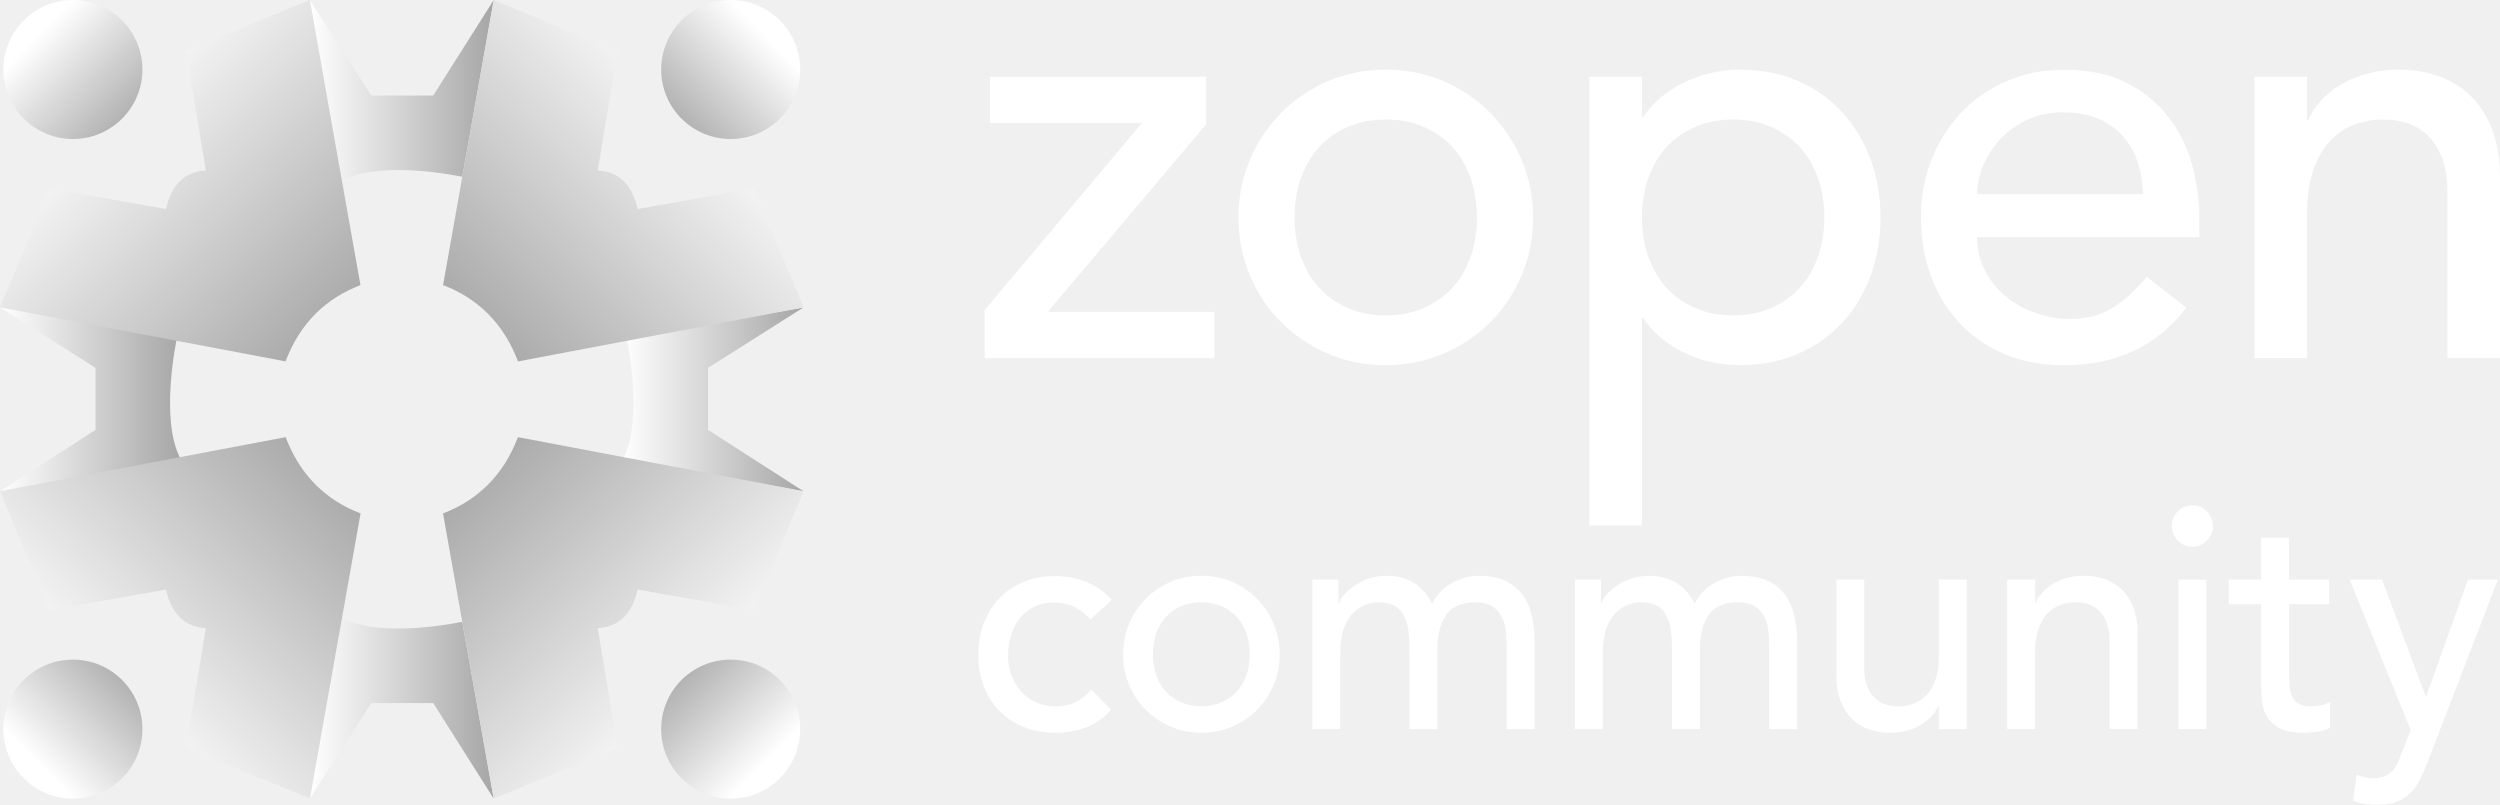
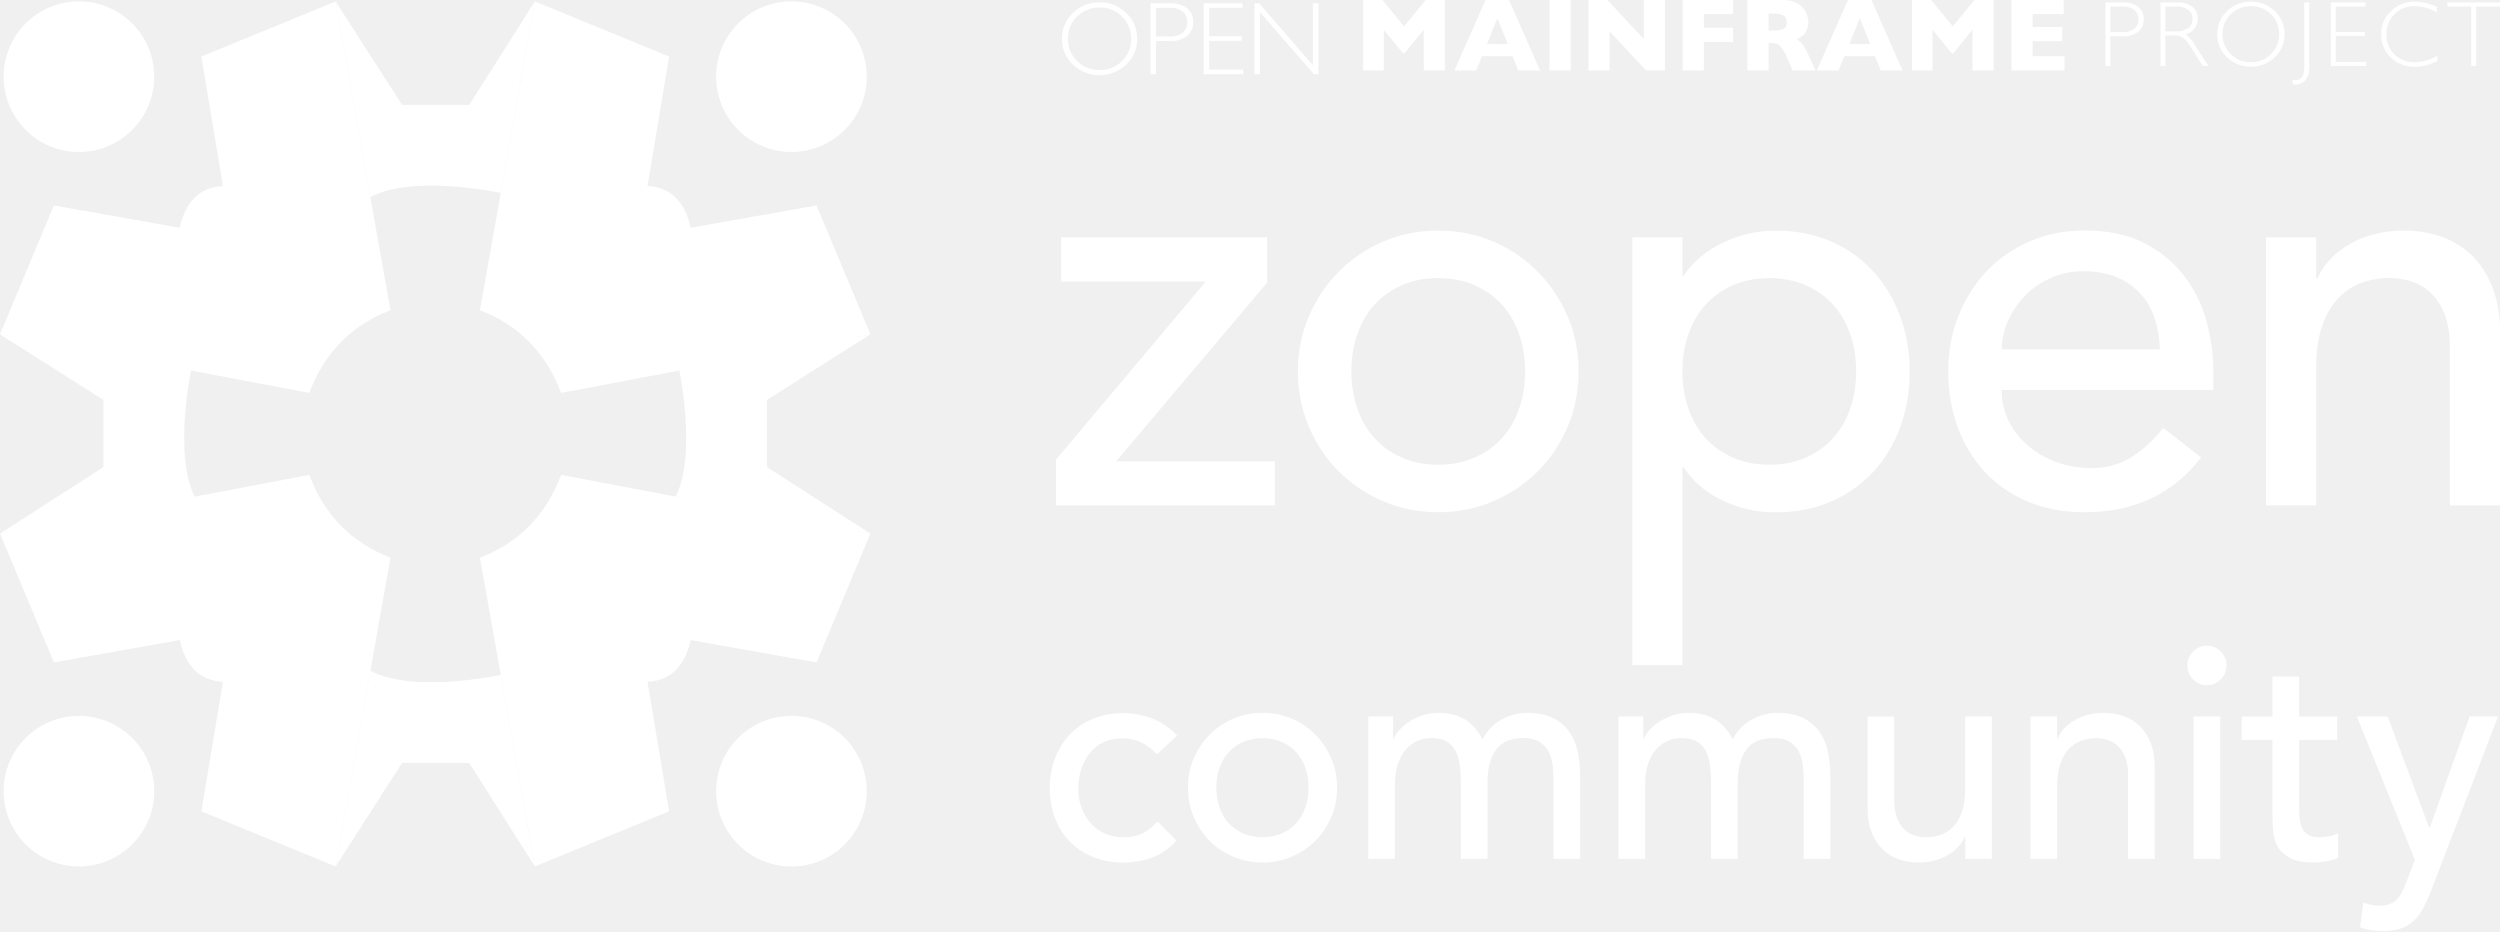
- <svg xmlns="http://www.w3.org/2000/svg" xmlns:xlink="http://www.w3.org/1999/xlink" id="Layer_1" data-name="Layer 1" viewBox="0 0 448.52 144.37">
+ <svg xmlns="http://www.w3.org/2000/svg" id="Layer_1" viewBox="0 0 453.54 168.9">
  <defs>
    <style>
      .cls-1 {
-         fill: url(#linear-gradient);
-       }
- 
-       .cls-1, .cls-2, .cls-3, .cls-4, .cls-5, .cls-6, .cls-7, .cls-8, .cls-9, .cls-10, .cls-11, .cls-12, .cls-13 {
-         stroke-width: 0px;
-       }
- 
-       .cls-2 {
-         fill: url(#linear-gradient-11);
-       }
- 
-       .cls-3 {
-         fill: url(#linear-gradient-12);
-       }
- 
-       .cls-4 {
-         fill: url(#linear-gradient-10);
-       }
- 
-       .cls-5 {
-         fill: url(#linear-gradient-4);
-       }
- 
-       .cls-6 {
-         fill: url(#linear-gradient-2);
-       }
- 
-       .cls-7 {
-         fill: url(#linear-gradient-3);
-       }
- 
-       .cls-8 {
-         fill: url(#linear-gradient-8);
-       }
- 
-       .cls-9 {
-         fill: url(#linear-gradient-9);
-       }
- 
-       .cls-10 {
-         fill: url(#linear-gradient-7);
-       }
- 
-       .cls-11 {
-         fill: url(#linear-gradient-5);
-       }
- 
-       .cls-12 {
-         fill: url(#linear-gradient-6);
-       }
- 
-       .cls-13 {
        fill: #fff;
      }
    </style>
-     <linearGradient id="linear-gradient" x1="0" y1="71.64" x2="32.42" y2="71.64" gradientUnits="userSpaceOnUse">
-       <stop offset="0" stop-color="#fff" />
-       <stop offset="1" stop-color="#a7a6a6" />
-     </linearGradient>
-     <linearGradient id="linear-gradient-2" x1="111.74" x2="144.16" xlink:href="#linear-gradient" />
-     <linearGradient id="linear-gradient-3" x1="55.58" y1="16.21" x2="88.58" y2="16.21" xlink:href="#linear-gradient" />
-     <linearGradient id="linear-gradient-4" x1="55.58" y1="127.06" x2="88.58" y2="127.06" xlink:href="#linear-gradient" />
-     <linearGradient id="linear-gradient-5" x1="14.89" y1="14.92" x2="61.18" y2="60.33" xlink:href="#linear-gradient" />
-     <linearGradient id="linear-gradient-6" x1="6.84" y1="6.33" x2="24.61" y2="23.83" xlink:href="#linear-gradient" />
-     <linearGradient id="linear-gradient-7" x1="4802.6" y1="14.92" x2="4848.89" y2="60.33" gradientTransform="translate(4931.87) rotate(-180) scale(1 -1)" xlink:href="#linear-gradient" />
-     <linearGradient id="linear-gradient-8" x1="4794.55" y1="6.33" x2="4812.32" y2="23.83" gradientTransform="translate(4931.87) rotate(-180) scale(1 -1)" xlink:href="#linear-gradient" />
-     <linearGradient id="linear-gradient-9" x1="14.89" y1="9009.25" x2="61.18" y2="9054.67" gradientTransform="translate(0 9137.61) scale(1 -1)" xlink:href="#linear-gradient" />
-     <linearGradient id="linear-gradient-10" x1="6.84" y1="9000.67" x2="24.61" y2="9018.16" gradientTransform="translate(0 9137.61) scale(1 -1)" xlink:href="#linear-gradient" />
-     <linearGradient id="linear-gradient-11" x1="4802.6" y1="9009.25" x2="4848.89" y2="9054.67" gradientTransform="translate(4931.87 9137.61) rotate(-180)" xlink:href="#linear-gradient" />
-     <linearGradient id="linear-gradient-12" x1="4794.55" y1="9000.67" x2="4812.32" y2="9018.16" gradientTransform="translate(4931.87 9137.61) rotate(-180)" xlink:href="#linear-gradient" />
  </defs>
  <g>
-     <path class="cls-13" d="M176.66,55.62l28.21-33.54h-27.27v-8.3h38.8v8.52l-28.42,33.65h29.89v8.31h-41.21v-8.62Z" />
-     <path class="cls-13" d="M222.19,39.01c0-3.69.68-7.13,2.04-10.33,1.36-3.19,3.23-6,5.61-8.41,2.38-2.41,5.17-4.31,8.39-5.7,3.21-1.38,6.68-2.08,10.38-2.08s7.17.69,10.38,2.08c3.21,1.38,6.01,3.28,8.39,5.7,2.38,2.41,4.25,5.22,5.61,8.41,1.36,3.19,2.05,6.64,2.05,10.33s-.68,7.15-2.05,10.38c-1.36,3.23-3.23,6.03-5.61,8.41-2.38,2.38-5.18,4.26-8.39,5.64-3.22,1.38-6.68,2.08-10.38,2.08s-7.17-.69-10.38-2.08c-3.22-1.38-6.01-3.26-8.39-5.64-2.38-2.38-4.25-5.18-5.61-8.41-1.36-3.23-2.04-6.69-2.04-10.38ZM232.26,39.01c0,2.56.38,4.92,1.15,7.08.77,2.17,1.85,4.01,3.25,5.54,1.4,1.53,3.11,2.73,5.14,3.62,2.03.89,4.3,1.33,6.82,1.33s4.79-.44,6.82-1.33c2.03-.89,3.74-2.09,5.14-3.62,1.4-1.53,2.48-3.37,3.25-5.54.77-2.16,1.15-4.53,1.15-7.08s-.39-4.91-1.15-7.08c-.77-2.16-1.85-4.01-3.25-5.54-1.4-1.53-3.11-2.73-5.14-3.62-2.03-.89-4.3-1.33-6.82-1.33s-4.79.44-6.82,1.33c-2.03.89-3.74,2.09-5.14,3.62-1.4,1.53-2.48,3.37-3.25,5.54-.77,2.17-1.15,4.53-1.15,7.08Z" />
-     <path class="cls-13" d="M285.15,13.77h9.44v7.24h.21c1.82-2.7,4.32-4.79,7.5-6.28,3.18-1.49,6.45-2.24,9.81-2.24,3.84,0,7.32.68,10.43,2.02,3.11,1.35,5.77,3.23,7.97,5.64,2.2,2.41,3.9,5.24,5.09,8.47,1.19,3.23,1.78,6.69,1.78,10.38s-.59,7.26-1.78,10.49c-1.19,3.23-2.88,6.03-5.09,8.41-2.2,2.38-4.86,4.24-7.97,5.59-3.11,1.35-6.59,2.02-10.43,2.02-3.57,0-6.92-.76-10.07-2.29-3.15-1.53-5.56-3.6-7.24-6.23h-.21v37.27h-9.44V13.77ZM310.94,21.44c-2.52,0-4.79.44-6.82,1.33-2.03.89-3.74,2.09-5.14,3.62-1.4,1.53-2.48,3.37-3.25,5.54-.77,2.17-1.15,4.53-1.15,7.08s.38,4.92,1.15,7.08c.77,2.17,1.85,4.01,3.25,5.54,1.4,1.53,3.11,2.73,5.14,3.62,2.03.89,4.3,1.33,6.82,1.33s4.79-.44,6.82-1.33c2.03-.89,3.74-2.09,5.14-3.62,1.4-1.53,2.48-3.37,3.25-5.54.77-2.16,1.15-4.53,1.15-7.08s-.38-4.91-1.15-7.08c-.77-2.16-1.85-4.01-3.25-5.54-1.4-1.53-3.11-2.73-5.14-3.62-2.03-.89-4.3-1.33-6.82-1.33Z" />
-     <path class="cls-13" d="M354.7,42.52c0,2.2.47,4.21,1.42,6.02.94,1.81,2.18,3.35,3.72,4.63,1.54,1.28,3.32,2.27,5.35,2.98,2.03.71,4.12,1.07,6.29,1.07,2.94,0,5.49-.69,7.66-2.08,2.17-1.38,4.16-3.21,5.98-5.48l7.13,5.54c-5.24,6.89-12.58,10.33-22.02,10.33-3.92,0-7.46-.68-10.65-2.02-3.18-1.35-5.87-3.21-8.07-5.59-2.2-2.38-3.9-5.18-5.09-8.41-1.19-3.23-1.78-6.72-1.78-10.49s.64-7.26,1.94-10.49c1.29-3.23,3.08-6.03,5.35-8.41,2.27-2.38,4.98-4.24,8.13-5.59,3.15-1.35,6.57-2.02,10.28-2.02,4.4,0,8.13.78,11.17,2.34,3.04,1.56,5.54,3.6,7.5,6.12,1.96,2.52,3.37,5.36,4.25,8.52.87,3.16,1.31,6.37,1.31,9.64v3.41h-39.85ZM384.48,34.85c-.07-2.13-.4-4.08-1-5.86-.6-1.77-1.49-3.32-2.67-4.63-1.19-1.31-2.67-2.34-4.46-3.09-1.78-.75-3.86-1.12-6.24-1.12s-4.42.44-6.34,1.33c-1.92.89-3.55,2.04-4.88,3.46-1.33,1.42-2.36,3-3.09,4.74-.73,1.74-1.1,3.46-1.1,5.16h29.78Z" />
-     <path class="cls-13" d="M404.47,13.77h9.44v7.77h.21c1.19-2.7,3.25-4.88,6.19-6.55,2.94-1.67,6.33-2.5,10.17-2.5,2.38,0,4.67.37,6.87,1.12,2.2.75,4.12,1.9,5.77,3.46,1.64,1.56,2.95,3.57,3.93,6.02.98,2.45,1.47,5.34,1.47,8.68v32.48h-9.44v-29.81c0-2.34-.31-4.35-.94-6.02-.63-1.67-1.47-3.02-2.52-4.05-1.05-1.03-2.25-1.77-3.62-2.24-1.36-.46-2.78-.69-4.25-.69-1.96,0-3.78.32-5.45.96s-3.15,1.65-4.4,3.03c-1.26,1.38-2.24,3.14-2.94,5.27-.7,2.13-1.05,4.65-1.05,7.56v25.98h-9.44V13.77Z" />
-     <path class="cls-13" d="M195.66,111.1c-.93-.98-1.9-1.72-2.92-2.23s-2.24-.76-3.65-.76-2.57.25-3.59.76c-1.02.51-1.88,1.21-2.56,2.09-.69.89-1.21,1.91-1.56,3.05-.35,1.15-.53,2.35-.53,3.59s.2,2.42.61,3.54c.41,1.11.98,2.08,1.73,2.91.74.83,1.63,1.48,2.67,1.95s2.21.71,3.51.71c1.41,0,2.62-.25,3.62-.76s1.93-1.25,2.79-2.23l3.57,3.62c-1.3,1.47-2.81,2.53-4.54,3.17s-3.56.96-5.49.96c-2.04,0-3.91-.34-5.6-1.02-1.69-.68-3.15-1.63-4.37-2.86-1.23-1.22-2.17-2.7-2.84-4.41-.67-1.72-1-3.61-1-5.69s.33-3.98,1-5.71c.67-1.73,1.61-3.22,2.81-4.47,1.21-1.24,2.66-2.21,4.35-2.91s3.57-1.05,5.66-1.05c1.93,0,3.78.35,5.54,1.05,1.76.7,3.3,1.76,4.6,3.2l-3.79,3.51Z" />
-     <path class="cls-13" d="M201.49,117.38c0-1.96.36-3.79,1.09-5.49.72-1.7,1.72-3.19,2.98-4.47,1.26-1.28,2.75-2.29,4.46-3.03s3.55-1.1,5.52-1.1,3.81.37,5.51,1.1c1.71.74,3.19,1.74,4.46,3.03,1.26,1.28,2.26,2.77,2.98,4.47.72,1.7,1.09,3.53,1.09,5.49s-.36,3.8-1.09,5.51c-.72,1.72-1.72,3.21-2.98,4.47-1.26,1.26-2.75,2.26-4.46,3-1.71.73-3.55,1.1-5.51,1.1s-3.81-.37-5.52-1.1c-1.71-.74-3.19-1.74-4.46-3-1.26-1.26-2.26-2.75-2.98-4.47-.72-1.72-1.09-3.55-1.09-5.51ZM206.84,117.38c0,1.36.2,2.61.61,3.76.41,1.15.98,2.13,1.73,2.94s1.65,1.45,2.73,1.92c1.08.47,2.28.71,3.62.71s2.54-.24,3.62-.71,1.99-1.11,2.73-1.92,1.32-1.79,1.73-2.94c.41-1.15.61-2.4.61-3.76s-.21-2.61-.61-3.76c-.41-1.15-.98-2.13-1.73-2.94s-1.65-1.45-2.73-1.92c-1.08-.47-2.28-.71-3.62-.71s-2.54.24-3.62.71c-1.08.47-1.99,1.11-2.73,1.92s-1.32,1.79-1.73,2.94c-.41,1.15-.61,2.4-.61,3.76Z" />
-     <path class="cls-13" d="M235.44,103.98h4.68v4.19h.11c.11-.38.4-.85.86-1.41.46-.57,1.06-1.1,1.78-1.61.73-.51,1.58-.94,2.56-1.3s2.07-.54,3.26-.54c1.97,0,3.62.42,4.96,1.25,1.34.83,2.43,2.07,3.29,3.73.85-1.66,2.06-2.9,3.62-3.73s3.14-1.25,4.74-1.25c2.04,0,3.71.34,5.01,1.02,1.3.68,2.32,1.57,3.06,2.69.74,1.11,1.25,2.38,1.53,3.79.28,1.41.42,2.88.42,4.38v15.61h-5.01v-14.93c0-1.02-.06-2-.19-2.94-.13-.94-.4-1.77-.81-2.49-.41-.72-.98-1.29-1.73-1.73-.74-.43-1.73-.65-2.95-.65-2.41,0-4.14.76-5.18,2.26-1.04,1.51-1.56,3.45-1.56,5.83v14.65h-5.01v-14.03c0-1.28-.06-2.45-.19-3.51s-.39-1.97-.78-2.74c-.39-.77-.95-1.38-1.67-1.81-.72-.43-1.7-.65-2.92-.65-.89,0-1.75.18-2.59.54-.84.36-1.57.9-2.2,1.61-.63.72-1.13,1.63-1.51,2.74-.37,1.11-.56,2.42-.56,3.93v13.92h-5.01v-26.81Z" />
-     <path class="cls-13" d="M282.54,103.98h4.68v4.19h.11c.11-.38.4-.85.86-1.41.46-.57,1.06-1.1,1.78-1.61.73-.51,1.58-.94,2.56-1.3s2.07-.54,3.26-.54c1.97,0,3.62.42,4.96,1.25,1.34.83,2.43,2.07,3.29,3.73.85-1.66,2.06-2.9,3.62-3.73s3.14-1.25,4.74-1.25c2.04,0,3.71.34,5.01,1.02,1.3.68,2.32,1.57,3.06,2.69.74,1.11,1.25,2.38,1.53,3.79.28,1.41.42,2.88.42,4.38v15.61h-5.01v-14.93c0-1.02-.06-2-.19-2.94-.13-.94-.4-1.77-.81-2.49-.41-.72-.98-1.29-1.73-1.73-.74-.43-1.73-.65-2.95-.65-2.41,0-4.14.76-5.18,2.26-1.04,1.51-1.56,3.45-1.56,5.83v14.65h-5.01v-14.03c0-1.28-.06-2.45-.19-3.51s-.39-1.97-.78-2.74c-.39-.77-.95-1.38-1.67-1.81-.72-.43-1.7-.65-2.92-.65-.89,0-1.75.18-2.59.54-.84.36-1.57.9-2.2,1.61-.63.72-1.13,1.63-1.51,2.74-.37,1.11-.56,2.42-.56,3.93v13.92h-5.01v-26.81Z" />
-     <path class="cls-13" d="M352.85,130.79h-5.01v-4.13h-.11c-.63,1.43-1.73,2.59-3.29,3.48-1.56.89-3.36,1.33-5.4,1.33-1.3,0-2.53-.2-3.68-.59-1.15-.4-2.16-1.01-3.04-1.84-.87-.83-1.57-1.9-2.09-3.2-.52-1.3-.78-2.84-.78-4.61v-17.25h5.01v15.84c0,1.25.17,2.31.5,3.2.33.89.78,1.6,1.34,2.15.56.55,1.2.94,1.92,1.19.72.25,1.48.37,2.26.37,1.04,0,2.01-.17,2.9-.51.89-.34,1.67-.88,2.34-1.61.67-.74,1.19-1.67,1.56-2.8.37-1.13.56-2.47.56-4.02v-13.8h5.01v26.81Z" />
-     <path class="cls-13" d="M360.11,103.98h5.01v4.13h.11c.63-1.43,1.73-2.59,3.29-3.48,1.56-.89,3.36-1.33,5.4-1.33,1.26,0,2.48.2,3.65.59,1.17.4,2.19,1.01,3.06,1.84.87.83,1.57,1.9,2.09,3.2.52,1.3.78,2.84.78,4.61v17.25h-5.01v-15.84c0-1.24-.17-2.31-.5-3.19-.33-.89-.78-1.6-1.34-2.15-.56-.55-1.2-.94-1.92-1.19s-1.48-.37-2.26-.37c-1.04,0-2.01.17-2.9.51s-1.67.88-2.34,1.61c-.67.74-1.19,1.67-1.56,2.8-.37,1.13-.56,2.47-.56,4.02v13.8h-5.01v-26.81Z" />
-     <path class="cls-13" d="M389.65,94.36c0-1.02.36-1.9,1.09-2.63.72-.73,1.59-1.1,2.59-1.1s1.87.37,2.59,1.1c.72.74,1.09,1.61,1.09,2.63s-.36,1.9-1.09,2.63c-.73.74-1.59,1.1-2.59,1.1s-1.87-.37-2.59-1.1-1.09-1.61-1.09-2.63ZM390.82,103.98h5.01v26.81h-5.01v-26.81Z" />
-     <path class="cls-13" d="M417.87,108.39h-7.19v12.16c0,.76.02,1.5.05,2.23.04.74.18,1.4.42,1.98.24.58.61,1.06,1.11,1.41.5.36,1.23.54,2.2.54.59,0,1.21-.06,1.84-.17.63-.11,1.21-.32,1.73-.62v4.64c-.6.34-1.37.57-2.31.71-.95.13-1.68.2-2.2.2-1.93,0-3.43-.27-4.49-.82s-1.84-1.25-2.34-2.12c-.5-.87-.8-1.84-.89-2.91-.09-1.07-.14-2.16-.14-3.25v-13.97h-5.79v-4.41h5.79v-7.52h5.01v7.52h7.19v4.41Z" />
-     <path class="cls-13" d="M421.57,103.98h5.79l7.82,20.93h.11l7.5-20.93h5.35l-12.54,32.58c-.44,1.17-.91,2.23-1.39,3.2-.48.96-1.05,1.78-1.72,2.46-.67.68-1.47,1.21-2.41,1.58-.94.38-2.1.57-3.47.57-.74,0-1.49-.05-2.25-.14-.76-.09-1.49-.29-2.19-.59l.61-4.64c1,.41,1.99.62,2.99.62.77,0,1.43-.1,1.97-.31.53-.21,1-.51,1.38-.91.39-.4.71-.86.97-1.39s.52-1.13.77-1.81l1.62-4.24-10.93-26.98Z" />
+     <path class="cls-1" d="M191.58,83.38l27.18-32.32h-26.27v-8h37.39v8.21l-27.39,32.42h28.8v8h-39.71v-8.31Z" />
+     <path class="cls-1" d="M235.46,67.38c0-3.56.66-6.87,1.97-9.95,1.31-3.08,3.12-5.78,5.41-8.11,2.29-2.32,4.98-4.16,8.08-5.49,3.1-1.33,6.43-2,10-2s6.9.67,10,2c3.1,1.33,5.79,3.16,8.08,5.49,2.29,2.33,4.09,5.03,5.41,8.11,1.31,3.08,1.97,6.4,1.97,9.95s-.66,6.89-1.97,10c-1.31,3.11-3.12,5.81-5.41,8.11-2.29,2.29-4.99,4.1-8.08,5.44-3.1,1.33-6.44,2-10,2s-6.91-.67-10-2c-3.1-1.33-5.8-3.15-8.08-5.44-2.29-2.29-4.09-4.99-5.41-8.11-1.31-3.11-1.97-6.45-1.97-10ZM245.16,67.38c0,2.46.37,4.74,1.11,6.82.74,2.09,1.78,3.87,3.13,5.34,1.35,1.47,3,2.63,4.95,3.49,1.95.86,4.14,1.28,6.57,1.28s4.61-.43,6.57-1.28c1.95-.85,3.6-2.02,4.95-3.49,1.35-1.47,2.39-3.25,3.13-5.34.74-2.09,1.11-4.36,1.11-6.82s-.37-4.74-1.11-6.82c-.74-2.09-1.79-3.86-3.13-5.34-1.35-1.47-3-2.63-4.95-3.49-1.95-.85-4.14-1.28-6.57-1.28s-4.62.43-6.57,1.28c-1.95.86-3.6,2.02-4.95,3.49-1.35,1.47-2.39,3.25-3.13,5.34-.74,2.09-1.11,4.36-1.11,6.82Z" />
+     <path class="cls-1" d="M296.12,43.06h9.1v6.98h.2c1.75-2.6,4.16-4.62,7.23-6.05,3.06-1.44,6.21-2.15,9.45-2.15,3.7,0,7.06.65,10.05,1.95,3,1.3,5.56,3.11,7.68,5.44,2.12,2.33,3.75,5.05,4.9,8.16,1.14,3.11,1.72,6.45,1.72,10s-.57,6.99-1.72,10.11c-1.15,3.11-2.78,5.81-4.9,8.11-2.12,2.29-4.68,4.09-7.68,5.39-3,1.3-6.35,1.95-10.05,1.95-3.44,0-6.67-.74-9.7-2.21-3.03-1.47-5.36-3.47-6.97-6h-.2v35.91h-9.1V43.06ZM320.98,50.45c-2.42,0-4.62.43-6.57,1.28-1.96.86-3.6,2.02-4.95,3.49-1.35,1.47-2.39,3.25-3.13,5.34-.74,2.09-1.11,4.36-1.11,6.82s.37,4.74,1.11,6.82c.74,2.09,1.78,3.87,3.13,5.34,1.35,1.47,3,2.63,4.95,3.49,1.95.86,4.14,1.28,6.57,1.28s4.61-.43,6.57-1.28c1.95-.85,3.6-2.02,4.95-3.49,1.35-1.47,2.39-3.25,3.13-5.34.74-2.09,1.11-4.36,1.11-6.82s-.37-4.74-1.11-6.82c-.74-2.09-1.79-3.86-3.13-5.34-1.35-1.47-3-2.63-4.95-3.49-1.96-.85-4.14-1.28-6.57-1.28Z" />
+     <path class="cls-1" d="M363.14,70.76c0,2.12.46,4.05,1.37,5.8.91,1.74,2.1,3.23,3.59,4.46,1.48,1.23,3.2,2.19,5.15,2.87,1.95.68,3.97,1.03,6.06,1.03,2.83,0,5.29-.67,7.38-2,2.09-1.33,4.01-3.09,5.76-5.28l6.87,5.34c-5.05,6.63-12.13,9.95-21.22,9.95-3.77,0-7.19-.65-10.26-1.95-3.07-1.3-5.66-3.09-7.78-5.39-2.12-2.29-3.76-4.99-4.9-8.11-1.15-3.11-1.72-6.48-1.72-10.11s.62-6.99,1.87-10.11c1.25-3.11,2.96-5.81,5.15-8.11,2.19-2.29,4.8-4.09,7.83-5.39,3.03-1.3,6.33-1.95,9.9-1.95,4.24,0,7.83.75,10.76,2.26,2.93,1.51,5.34,3.47,7.23,5.9,1.88,2.43,3.25,5.17,4.09,8.21.84,3.04,1.26,6.14,1.26,9.29v3.28h-38.4ZM391.84,63.37c-.07-2.05-.39-3.93-.96-5.64-.57-1.71-1.43-3.2-2.58-4.46-1.15-1.26-2.58-2.26-4.29-2.98-1.72-.72-3.72-1.08-6.01-1.08s-4.26.43-6.11,1.28c-1.85.86-3.42,1.97-4.7,3.33-1.28,1.37-2.27,2.89-2.98,4.57-.71,1.68-1.06,3.33-1.06,4.98h28.7Z" />
+     <path class="cls-1" d="M411.1,43.06h9.1v7.49h.2c1.14-2.6,3.13-4.7,5.96-6.31,2.83-1.61,6.1-2.41,9.8-2.41,2.29,0,4.5.36,6.62,1.08,2.12.72,3.97,1.83,5.56,3.33,1.58,1.51,2.85,3.44,3.79,5.8.94,2.36,1.42,5.15,1.42,8.36v31.29h-9.1v-28.73c0-2.26-.3-4.19-.91-5.8-.61-1.61-1.42-2.91-2.43-3.9-1.01-.99-2.17-1.71-3.49-2.15-1.31-.44-2.68-.67-4.09-.67-1.89,0-3.64.31-5.26.92s-3.03,1.59-4.24,2.92c-1.21,1.33-2.16,3.03-2.83,5.08-.67,2.05-1.01,4.48-1.01,7.28v25.03h-9.1v-48.63Z" />
+     <path class="cls-1" d="M209.89,136.85c-.89-.94-1.83-1.66-2.82-2.15-.98-.49-2.16-.74-3.52-.74s-2.48.25-3.46.74c-.99.49-1.81,1.16-2.47,2.02-.66.85-1.16,1.84-1.5,2.94-.34,1.11-.51,2.26-.51,3.46s.2,2.33.59,3.41c.39,1.07.95,2.01,1.66,2.81.72.8,1.57,1.43,2.58,1.88,1,.45,2.13.68,3.38.68,1.36,0,2.52-.25,3.49-.74s1.86-1.21,2.68-2.15l3.44,3.49c-1.25,1.42-2.71,2.43-4.37,3.05s-3.43.93-5.29.93c-1.97,0-3.77-.33-5.4-.98-1.63-.65-3.03-1.57-4.21-2.75-1.18-1.18-2.09-2.6-2.74-4.25-.64-1.65-.97-3.48-.97-5.48s.32-3.83.97-5.51c.65-1.67,1.55-3.11,2.71-4.31,1.16-1.2,2.56-2.13,4.19-2.81s3.44-1.01,5.45-1.01c1.86,0,3.64.34,5.34,1.01,1.7.67,3.18,1.7,4.43,3.08l-3.65,3.38Z" />
+     <path class="cls-1" d="M215.51,142.9c0-1.89.35-3.65,1.05-5.29.7-1.63,1.65-3.07,2.87-4.31,1.22-1.23,2.65-2.21,4.29-2.92s3.42-1.06,5.32-1.06,3.67.35,5.31,1.06c1.65.71,3.08,1.68,4.3,2.92,1.22,1.24,2.17,2.67,2.87,4.31.7,1.64,1.05,3.4,1.05,5.29s-.35,3.66-1.05,5.31c-.7,1.65-1.66,3.09-2.87,4.31-1.22,1.22-2.65,2.18-4.3,2.89-1.65.71-3.42,1.06-5.31,1.06s-3.67-.35-5.32-1.06c-1.65-.71-3.08-1.67-4.29-2.89-1.22-1.22-2.17-2.65-2.87-4.31-.7-1.65-1.05-3.42-1.05-5.31ZM220.66,142.9c0,1.31.2,2.52.59,3.62.39,1.11.95,2.05,1.66,2.83.72.78,1.59,1.4,2.63,1.85,1.04.45,2.2.68,3.49.68s2.45-.23,3.49-.68c1.04-.45,1.91-1.07,2.63-1.85.72-.78,1.27-1.73,1.66-2.83.39-1.11.59-2.32.59-3.62s-.2-2.52-.59-3.62c-.39-1.11-.95-2.05-1.66-2.83-.72-.78-1.59-1.4-2.63-1.85-1.04-.45-2.2-.68-3.49-.68s-2.45.23-3.49.68c-1.04.45-1.92,1.07-2.63,1.85-.72.78-1.27,1.73-1.66,2.83-.39,1.11-.59,2.32-.59,3.62Z" />
+     <path class="cls-1" d="M248.22,129.98h4.51v4.03h.11c.11-.36.38-.82.83-1.36.45-.54,1.02-1.06,1.72-1.55.7-.49,1.52-.91,2.47-1.25s2-.52,3.14-.52c1.9,0,3.49.4,4.78,1.2,1.29.8,2.34,2,3.17,3.6.82-1.6,1.99-2.8,3.49-3.6,1.5-.8,3.02-1.2,4.56-1.2,1.97,0,3.58.33,4.83.98,1.25.65,2.24,1.52,2.95,2.59.72,1.07,1.21,2.29,1.48,3.65.27,1.36.4,2.77.4,4.22v15.04h-4.83v-14.39c0-.98-.06-1.93-.19-2.83-.13-.91-.38-1.71-.78-2.4-.39-.69-.95-1.24-1.66-1.66-.72-.42-1.66-.63-2.85-.63-2.33,0-3.99.73-4.99,2.18-1,1.45-1.5,3.32-1.5,5.61v14.12h-4.83v-13.52c0-1.23-.06-2.36-.19-3.38s-.38-1.9-.75-2.64c-.38-.74-.91-1.33-1.61-1.74-.7-.42-1.64-.63-2.82-.63-.86,0-1.69.17-2.5.52-.81.35-1.51.86-2.12,1.55-.61.69-1.09,1.57-1.45,2.64-.36,1.07-.54,2.34-.54,3.79v13.41h-4.83v-25.84Z" />
+     <path class="cls-1" d="M293.61,129.98h4.51v4.03h.11c.11-.36.38-.82.83-1.36.45-.54,1.02-1.06,1.72-1.55.7-.49,1.52-.91,2.47-1.25s2-.52,3.14-.52c1.9,0,3.49.4,4.78,1.2,1.29.8,2.34,2,3.17,3.6.82-1.6,1.99-2.8,3.49-3.6,1.5-.8,3.02-1.2,4.56-1.2,1.97,0,3.58.33,4.83.98,1.25.65,2.24,1.52,2.95,2.59.72,1.07,1.21,2.29,1.48,3.65.27,1.36.4,2.77.4,4.22v15.04h-4.83v-14.39c0-.98-.06-1.93-.19-2.83-.13-.91-.38-1.71-.78-2.4-.39-.69-.95-1.24-1.66-1.66-.72-.42-1.66-.63-2.85-.63-2.33,0-3.99.73-4.99,2.18-1,1.45-1.5,3.32-1.5,5.61v14.12h-4.83v-13.52c0-1.23-.06-2.36-.19-3.38s-.38-1.9-.75-2.64c-.38-.74-.91-1.33-1.61-1.74-.7-.42-1.64-.63-2.82-.63-.86,0-1.69.17-2.5.52-.81.35-1.51.86-2.12,1.55-.61.69-1.09,1.57-1.45,2.64-.36,1.07-.54,2.34-.54,3.79v13.41h-4.83v-25.84Z" />
+     <path class="cls-1" d="M361.36,155.82h-4.83v-3.98h-.11c-.61,1.38-1.66,2.5-3.17,3.35-1.5.85-3.24,1.28-5.21,1.28-1.25,0-2.43-.19-3.54-.57-1.11-.38-2.09-.97-2.93-1.77-.84-.8-1.51-1.83-2.01-3.08-.5-1.25-.75-2.73-.75-4.44v-16.62h4.83v15.26c0,1.2.16,2.23.48,3.08.32.85.75,1.55,1.29,2.07.54.53,1.15.91,1.85,1.14.7.24,1.42.35,2.17.35,1,0,1.93-.16,2.79-.49.86-.33,1.61-.85,2.25-1.55.64-.71,1.14-1.61,1.5-2.7.36-1.09.54-2.38.54-3.87v-13.3h4.83v25.84Z" />
+     <path class="cls-1" d="M368.35,129.98h4.83v3.98h.11c.61-1.38,1.66-2.5,3.17-3.35,1.5-.85,3.24-1.28,5.21-1.28,1.22,0,2.39.19,3.52.57,1.13.38,2.11.97,2.95,1.77.84.8,1.51,1.83,2.01,3.08.5,1.25.75,2.73.75,4.44v16.63h-4.83v-15.26c0-1.2-.16-2.22-.48-3.08-.32-.85-.75-1.54-1.29-2.07-.54-.53-1.15-.91-1.85-1.14s-1.42-.35-2.17-.35c-1,0-1.93.16-2.79.49s-1.61.84-2.25,1.55c-.65.71-1.15,1.61-1.5,2.7-.36,1.09-.54,2.38-.54,3.87v13.3h-4.83v-25.84Z" />
+     <path class="cls-1" d="M396.82,120.72c0-.98.35-1.83,1.05-2.53.7-.71,1.53-1.06,2.5-1.06s1.8.35,2.5,1.06c.7.71,1.05,1.55,1.05,2.53s-.35,1.83-1.05,2.53c-.7.71-1.53,1.06-2.5,1.06s-1.8-.35-2.5-1.06-1.05-1.55-1.05-2.53ZM397.95,129.98h4.83v25.84h-4.83v-25.84Z" />
+     <path class="cls-1" d="M424.02,134.23h-6.92v11.72c0,.73.02,1.44.05,2.15.04.71.17,1.35.4,1.91.23.56.59,1.02,1.07,1.36.48.35,1.19.52,2.12.52.57,0,1.16-.06,1.77-.16.61-.11,1.16-.31,1.66-.6v4.47c-.57.33-1.32.55-2.23.68-.91.13-1.62.19-2.12.19-1.86,0-3.3-.26-4.32-.79s-1.77-1.21-2.25-2.04c-.48-.84-.77-1.77-.86-2.81-.09-1.04-.13-2.08-.13-3.13v-13.46h-5.58v-4.25h5.58v-7.25h4.83v7.25h6.92v4.25Z" />
+     <path class="cls-1" d="M427.58,129.98h5.58l7.53,20.17h.11l7.23-20.17h5.16l-12.08,31.4c-.43,1.13-.87,2.15-1.34,3.08-.46.93-1.02,1.72-1.66,2.37-.64.65-1.42,1.16-2.33,1.53-.91.36-2.02.54-3.34.54-.71,0-1.44-.05-2.17-.14-.73-.09-1.43-.28-2.11-.57l.59-4.47c.96.4,1.92.6,2.88.6.75,0,1.38-.1,1.89-.3.51-.2.96-.49,1.33-.87.37-.38.68-.83.93-1.34s.5-1.09.75-1.74l1.57-4.09-10.53-26Z" />
  </g>
  <g>
    <g>
-       <path class="cls-1" d="M0,88.14l17.14-11.02v-11.12L0,55.14l31.72,5.64s-3.15,14.52.7,21.6L0,88.14Z" />
-       <path class="cls-6" d="M144.16,88.14l-17.14-11.02v-11.12l17.14-10.85-31.72,5.64s3.15,14.52-.7,21.6l32.42,5.76Z" />
-       <path class="cls-7" d="M55.58,0l11.02,17.14h11.12L88.58,0l-5.64,31.72s-14.52-3.15-21.6.7L55.58,0Z" />
-       <path class="cls-5" d="M55.58,143.27l11.02-17.14h11.12l10.85,17.14-5.64-31.72s-14.52,3.15-21.6-.7l-5.76,32.42Z" />
+       <path class="cls-1" d="M0,96.8l18.77-12.07v-12.18L0,60.66l34.74,6.17s-3.45,15.91.77,23.66L0,96.8Z" />
+       <path class="cls-1" d="M157.9,96.8l-18.77-12.07v-12.18l18.77-11.89-34.74,6.17s3.45,15.91-.77,23.66l35.51,6.31Z" />
+       <path class="cls-1" d="M60.88.26l12.07,18.77h12.18L97.02.26l-6.17,34.74s-15.91-3.45-23.66.77L60.88.26Z" />
+       <path class="cls-1" d="M60.88,157.18l12.07-18.77h12.18l11.89,18.77-6.17-34.74s-15.91,3.45-23.66-.77l-6.31,35.51Z" />
    </g>
    <g>
-       <path class="cls-11" d="M51.23,64.84L0,55.14l8.93-21.34,20.85,3.7c.95-4.28,3.26-6.7,7.15-6.92l-3.57-21.44L55.58,0l9.09,51.15c-6.08,2.33-10.78,6.67-13.45,13.7Z" />
-       <circle class="cls-12" cx="13.08" cy="12.47" r="12.47" />
+       <path class="cls-1" d="M56.11,71.28L0,60.65l9.78-23.38,22.83,4.05c1.04-4.69,3.57-7.33,7.83-7.58l-3.91-23.49L60.88.26l9.95,56.02c-6.66,2.55-11.81,7.31-14.73,15Z" />
+       <circle class="cls-1" cx="14.32" cy="13.91" r="13.66" />
    </g>
    <g>
-       <path class="cls-10" d="M92.94,64.84l51.23-9.7-8.93-21.34-20.85,3.7c-.95-4.28-3.26-6.7-7.15-6.92l3.57-21.44L88.58,0l-9.09,51.15c6.08,2.33,10.78,6.67,13.45,13.7Z" />
-       <circle class="cls-8" cx="131.09" cy="12.47" r="12.47" />
+       <path class="cls-1" d="M101.8,71.28l56.11-10.63-9.78-23.38-22.83,4.05c-1.04-4.69-3.57-7.33-7.83-7.58l3.91-23.49L97.02.26l-9.95,56.02c6.66,2.55,11.81,7.31,14.73,15Z" />
+       <circle class="cls-1" cx="143.58" cy="13.91" r="13.66" />
    </g>
    <g>
-       <path class="cls-9" d="M51.23,78.43L0,88.13l8.93,21.34,20.85-3.7c.95,4.28,3.26,6.7,7.15,6.92l-3.57,21.44,22.24,9.13,9.09-51.15c-6.08-2.33-10.78-6.67-13.45-13.7Z" />
-       <circle class="cls-4" cx="13.08" cy="130.81" r="12.47" />
+       <path class="cls-1" d="M56.11,86.16L0,96.79l9.78,23.38,22.83-4.05c1.04,4.69,3.57,7.33,7.83,7.58l-3.91,23.49,24.36,10,9.95-56.02c-6.66-2.55-11.81-7.31-14.73-15Z" />
+       <circle class="cls-1" cx="14.32" cy="143.53" r="13.66" />
    </g>
    <g>
-       <path class="cls-2" d="M92.94,78.43l51.23,9.7-8.93,21.34-20.85-3.7c-.95,4.28-3.26,6.7-7.15,6.92l3.57,21.44-22.24,9.13-9.09-51.15c6.08-2.33,10.78-6.67,13.45-13.7Z" />
-       <circle class="cls-3" cx="131.09" cy="130.81" r="12.47" />
+       <path class="cls-1" d="M101.8,86.16l56.11,10.63-9.78,23.38-22.83-4.05c-1.04,4.69-3.57,7.33-7.83,7.58l3.91,23.49-24.36,10-9.95-56.02c6.66-2.55,11.81-7.31,14.73-15Z" />
+       <circle class="cls-1" cx="143.58" cy="143.53" r="13.66" />
    </g>
  </g>
+   <g>
+     <path class="cls-1" d="M381.96.44h3.18c1-.07,1.99.22,2.79.82.65.55,1.01,1.38.97,2.23.04.86-.32,1.7-.98,2.26-.83.61-1.84.91-2.87.83h-2.2v5.39h-.89V.44h0ZM382.85,1.18v4.65h2.15c.78.05,1.55-.16,2.19-.61.51-.42.79-1.06.75-1.72.03-.65-.24-1.27-.73-1.69-.6-.45-1.35-.68-2.1-.63h-2.25Z" />
+     <path class="cls-1" d="M391.94.44h2.95c1.01-.07,2.01.22,2.84.8.65.53,1.02,1.33.98,2.17,0,1.33-.9,2.49-2.19,2.81.64.46,1.16,1.06,1.53,1.76l2.61,3.98h-1.05l-2.01-3.16c-.41-.74-.94-1.41-1.57-1.98-.5-.29-1.07-.43-1.64-.39h-1.56v5.53h-.89V.44ZM392.83,1.18v4.51h1.91c.79.05,1.57-.16,2.23-.59.52-.4.8-1.02.77-1.67.03-.65-.26-1.27-.78-1.66-.67-.44-1.46-.65-2.25-.59h-1.88,0Z" />
+     <path class="cls-1" d="M408.33.29c1.62-.03,3.18.59,4.34,1.72,1.16,1.08,1.8,2.61,1.78,4.2.03,1.58-.62,3.11-1.78,4.19-2.43,2.29-6.23,2.29-8.65,0-1.15-1.08-1.8-2.6-1.77-4.19-.03-1.59.62-3.11,1.77-4.2,1.15-1.13,2.71-1.75,4.32-1.72ZM408.36,11.29c1.36.03,2.68-.5,3.63-1.47.97-.95,1.51-2.25,1.48-3.61.03-1.36-.51-2.67-1.48-3.62-.96-.97-2.27-1.5-3.63-1.47-1.37-.03-2.69.5-3.66,1.47-.98.94-1.53,2.26-1.5,3.62-.03,1.36.52,2.67,1.5,3.61.97.97,2.29,1.5,3.66,1.47Z" />
+     <path class="cls-1" d="M418.92.44v11.53c.1.94-.16,1.88-.72,2.63-.44.47-1.06.73-1.7.73-.18,0-.36-.01-.54-.03l-.08-.84c.17.04.35.06.53.07,1.08,0,1.62-.77,1.62-2.31V.44h.89Z" />
+     <path class="cls-1" d="M429.15.44v.74h-5.4v4.61h5.26v.75h-5.26v4.68h5.53v.74h-6.42V.44h6.29Z" />
+     <path class="cls-1" d="M442.08,1.26v.97c-1.26-.71-2.67-1.09-4.11-1.11-1.35-.03-2.65.5-3.59,1.46-.96.97-1.48,2.28-1.44,3.65-.04,1.36.48,2.68,1.45,3.64.99.96,2.33,1.48,3.7,1.43,1.44-.05,2.85-.46,4.1-1.18v.92c-1.25.69-2.65,1.06-4.08,1.08-1.63.05-3.21-.56-4.38-1.69-1.15-1.09-1.79-2.62-1.75-4.2-.04-1.6.62-3.14,1.79-4.23,1.14-1.11,2.67-1.72,4.27-1.7,1.4.02,2.79.35,4.05.97h0Z" />
+     <path class="cls-1" d="M453.54.44v.74h-4.32v10.78h-.9V1.18h-4.32V.44h9.55Z" />
+     <path class="cls-1" d="M262.14,12.78h-3.85v-7.4l-3.47,4.28h-.3l-3.48-4.28v7.4h-3.74V0h3.49l3.93,4.79L258.65,0h3.49v12.77h0Z" />
+     <path class="cls-1" d="M279.39,12.78h-3.94l-1.04-2.59h-5.55l-1.06,2.59h-3.94L269.5,0h4.26l5.63,12.77h0ZM273.52,7.97l-1.87-4.66-1.89,4.66h3.76Z" />
+     <path class="cls-1" d="M284.95,12.78h-3.85V0h3.85v12.77Z" />
+     <path class="cls-1" d="M302.05,12.78h-3.43l-6.63-7.11v7.11h-3.81V0h3.42l6.61,7.08V0h3.84v12.77Z" />
+     <path class="cls-1" d="M314.41,7.61h-5.3v5.17h-3.85V0h9.15v2.56h-5.3v2.47h5.3v2.57h0Z" />
+     <path class="cls-1" d="M329.36,12.78h-4.14l-1-2.27c-.26-.64-.6-1.25-1-1.82-.22-.32-.51-.57-.86-.74-.35-.12-.72-.17-1.08-.16h-.43v4.99h-3.85V0h6.55c.91-.04,1.81.19,2.6.65.62.37,1.13.92,1.46,1.57.28.54.43,1.14.45,1.75.02.57-.11,1.13-.37,1.64-.19.38-.46.71-.79.97-.3.21-.61.41-.93.58.39.22.73.51,1.02.85.43.62.8,1.29,1.09,1.99l1.29,2.77h0ZM324.13,4.04c.05-.49-.17-.96-.58-1.23-.59-.28-1.24-.4-1.89-.35h-.81v3.08h.83c.66.05,1.32-.05,1.93-.31.38-.27.58-.72.52-1.18h0Z" />
+     <path class="cls-1" d="M345.14,12.78h-3.94l-1.04-2.59h-5.55l-1.06,2.59h-3.94L335.25,0h4.26l5.63,12.77h0ZM339.27,7.97l-1.87-4.66-1.89,4.66h3.76Z" />
+     <path class="cls-1" d="M361.69,12.78h-3.85v-7.4l-3.47,4.28h-.3l-3.48-4.28v7.4h-3.74V0h3.49l3.93,4.79L358.19,0h3.49v12.77h0Z" />
+     <path class="cls-1" d="M374.54,12.78h-9.63V0h9.47v2.56h-5.62v2.34h5.36v2.57h-5.36v2.73h5.78v2.57Z" />
+     <path class="cls-1" d="M199.47.43c1.81-.04,3.55.65,4.84,1.92,1.29,1.21,2.02,2.91,1.99,4.69.03,1.77-.69,3.47-1.99,4.68-2.71,2.56-6.95,2.56-9.67,0-1.29-1.21-2.01-2.91-1.98-4.68-.03-1.77.69-3.47,1.98-4.69,1.28-1.27,3.02-1.96,4.82-1.92ZM199.5,12.71c1.52.03,2.99-.56,4.06-1.64,1.09-1.06,1.69-2.52,1.65-4.03.03-1.52-.57-2.98-1.65-4.04-1.07-1.08-2.54-1.68-4.06-1.64-1.53-.03-3.01.56-4.09,1.64-1.1,1.05-1.7,2.52-1.67,4.04-.03,1.52.58,2.98,1.67,4.03,1.08,1.08,2.56,1.68,4.09,1.64h0Z" />
+     <path class="cls-1" d="M208.72.59h3.55c1.11-.07,2.22.25,3.12.91.73.62,1.13,1.54,1.08,2.49.04.96-.36,1.9-1.09,2.52-.92.68-2.06,1.01-3.2.93h-2.46v6.02h-1V.59ZM209.71,1.42v5.2h2.4c.87.06,1.74-.18,2.45-.68.57-.47.88-1.19.84-1.93.03-.72-.27-1.42-.82-1.89-.67-.51-1.51-.76-2.35-.7h-2.52Z" />
+     <path class="cls-1" d="M225.4.59v.83h-6.03v5.15h5.87v.84h-5.87v5.22h6.17v.83h-7.17V.59h7.02Z" />
+     <path class="cls-1" d="M239.19.59v12.87h-.82l-9.79-11.25v11.25h-1V.59h.84l9.76,11.25V.59h1Z" />
+   </g>
</svg>
